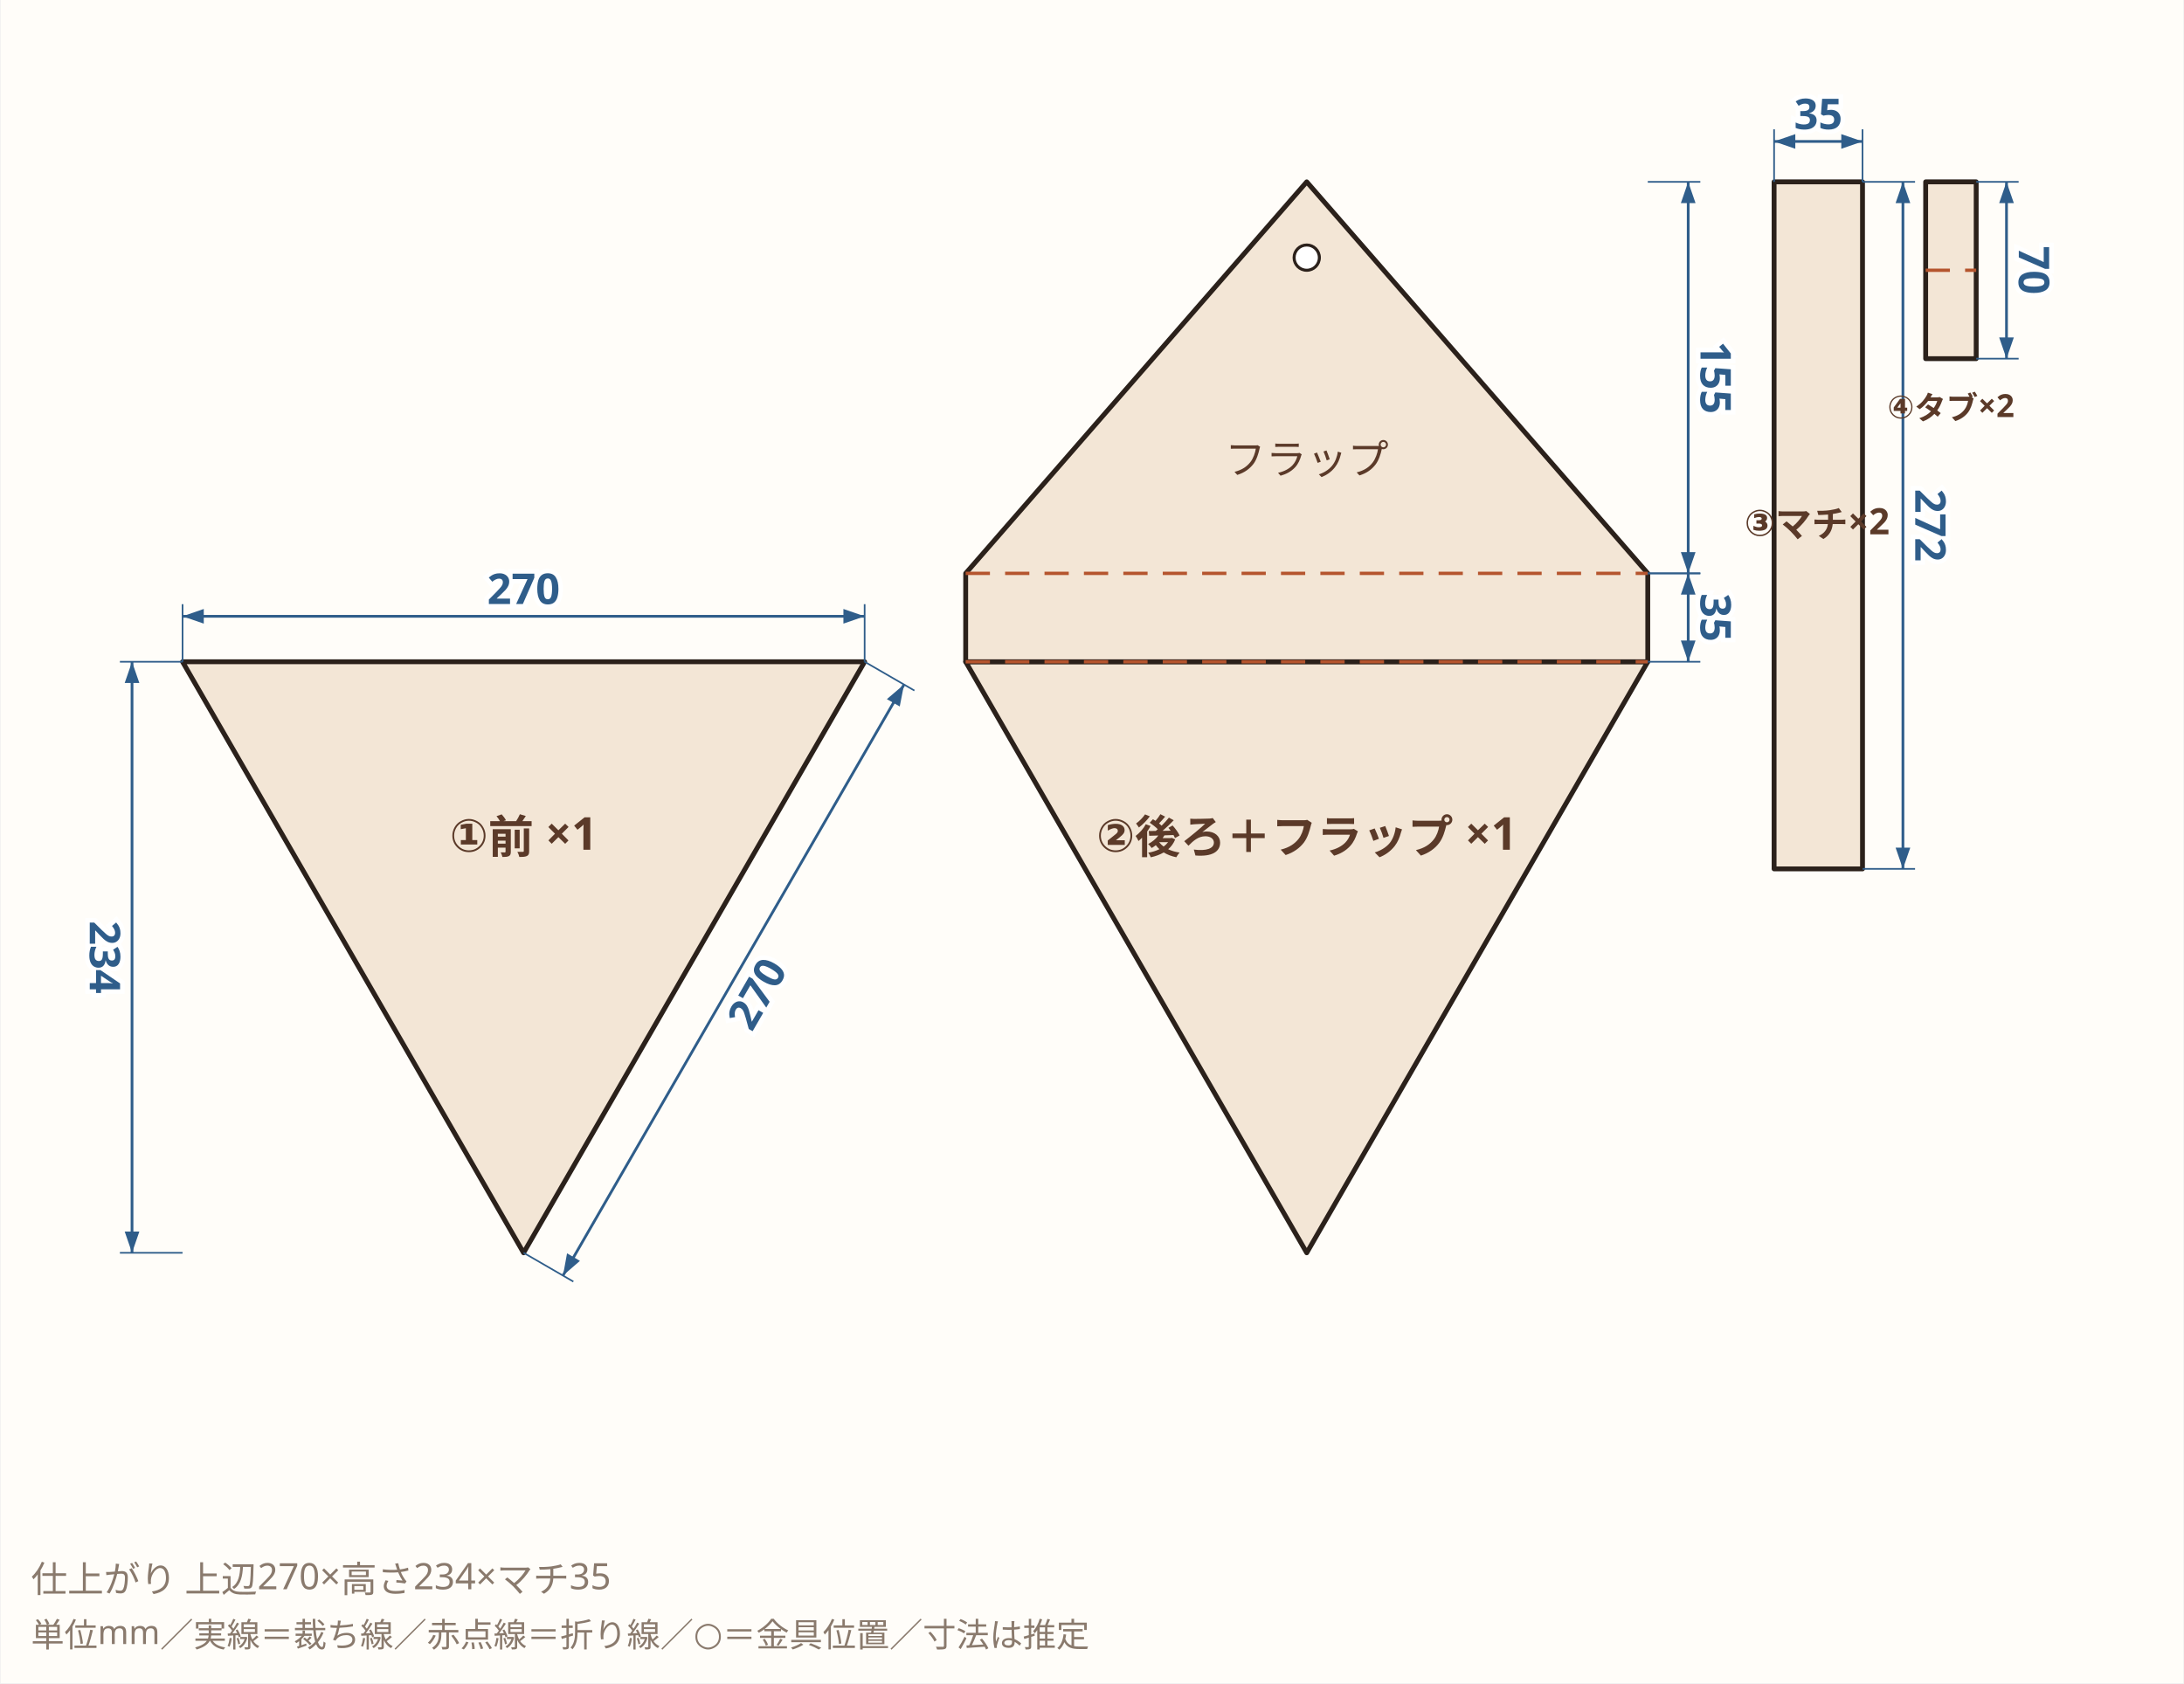
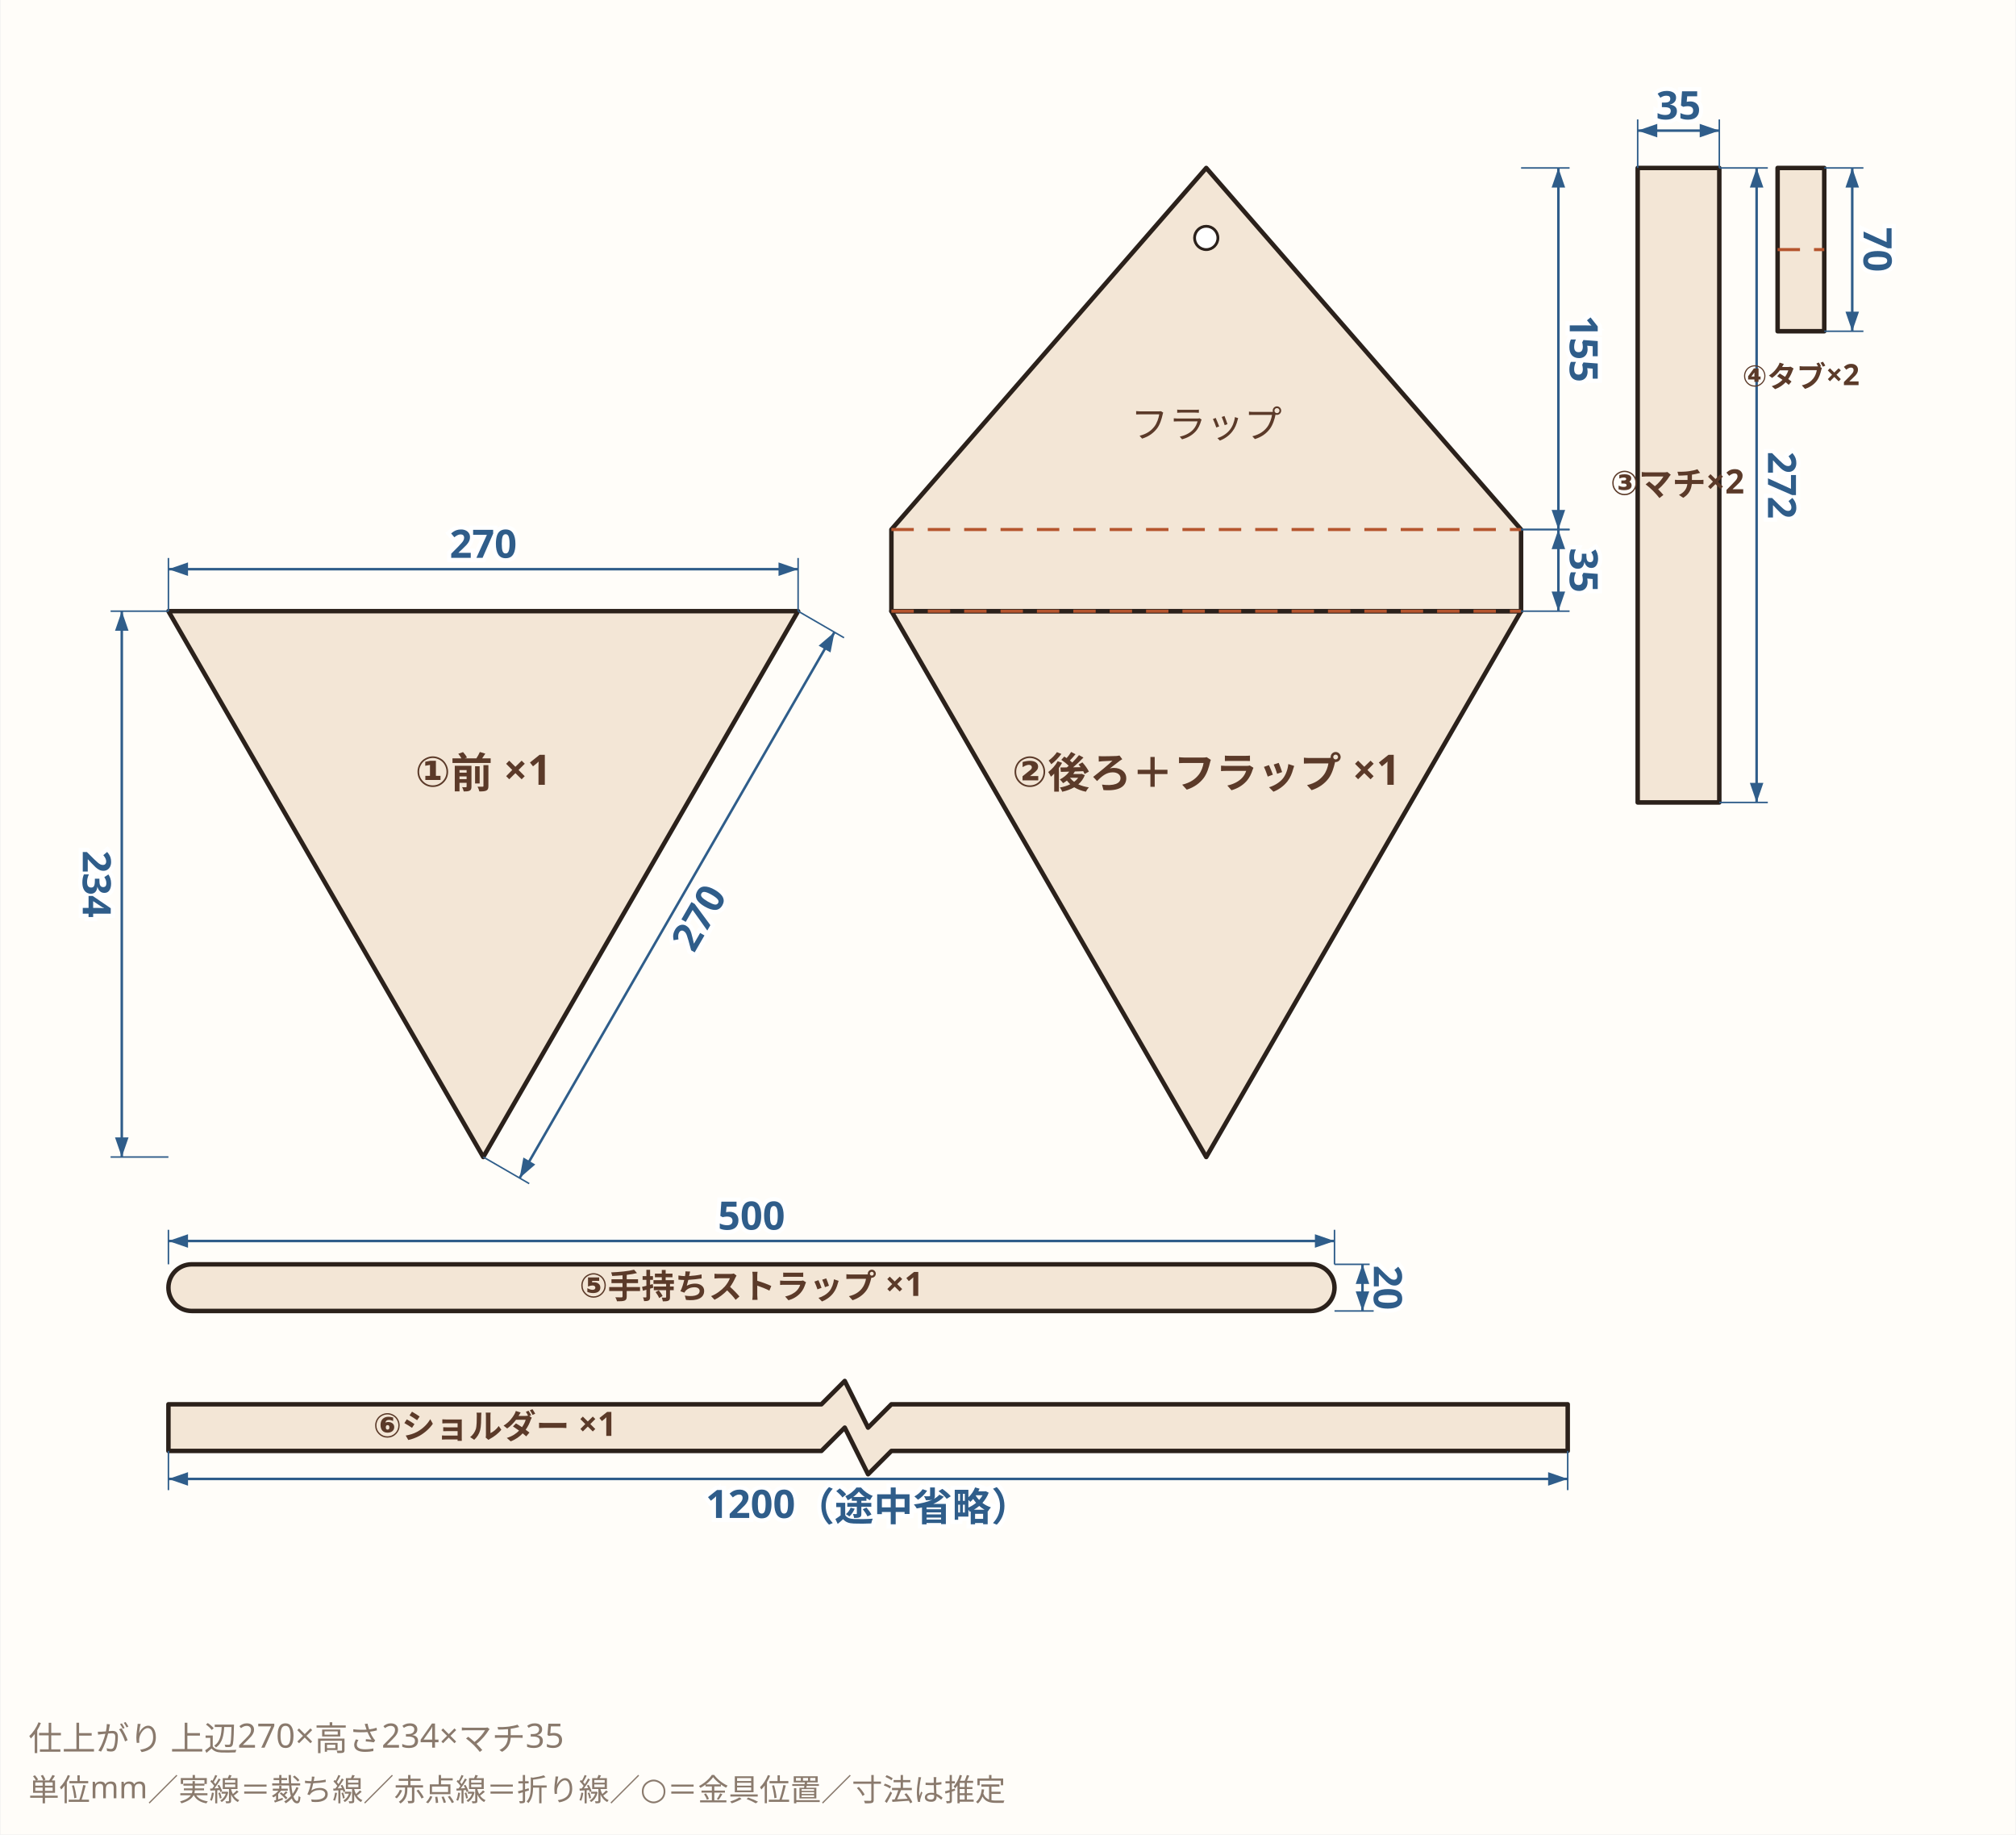
- <svg xmlns="http://www.w3.org/2000/svg" viewBox="-72.0 -72.0 864.0 666.4" width="864" height="666">
-   <rect x="-72.0" y="-72.0" width="864.0" height="666.4" fill="#fffdf9" />
+ <svg xmlns="http://www.w3.org/2000/svg" viewBox="-72.0 -72.0 864.0 786.4" width="864" height="786">
+   <rect x="-72.0" y="-72.0" width="864.0" height="786.4" fill="#fffdf9" />
  <path d="M0.0,190.0 L270.0,190.0 L135.0,424.0 Z" fill="#f3e6d6" stroke="#2b211b" stroke-width="1.92" stroke-linejoin="round" />
  <text x="135.0" y="260.0" font-size="18.0" fill="#5b3a29" text-anchor="middle" dominant-baseline="middle" font-weight="700" font-family="sans-serif">①前 ×1</text>
  <line x1="0.0" y1="190.0" x2="0.0" y2="167.2" stroke="#2f5d8a" stroke-width="0.65" />
  <line x1="270.0" y1="190.0" x2="270.0" y2="167.2" stroke="#2f5d8a" stroke-width="0.65" />
  <line x1="0.0" y1="172.0" x2="270.0" y2="172.0" stroke="#2f5d8a" stroke-width="1.08" />
  <path d="M0.0,172.0 L8.4,174.9 L8.4,169.1 Z" fill="#2f5d8a" />
  <path d="M270.0,172.0 L261.6,174.9 L261.6,169.1 Z" fill="#2f5d8a" />
  <text x="135.0" y="161.2" font-size="16.8" fill="#2f5d8a" text-anchor="middle" dominant-baseline="middle" font-family="sans-serif" font-weight="700" transform="rotate(0.0 135.0 161.2)" paint-order="stroke" stroke="#fff" stroke-width="3.6">270</text>
  <line x1="270.0" y1="190.0" x2="289.7" y2="201.4" stroke="#2f5d8a" stroke-width="0.65" />
  <line x1="135.0" y1="424.0" x2="154.7" y2="435.4" stroke="#2f5d8a" stroke-width="0.65" />
  <line x1="285.6" y1="199.0" x2="150.6" y2="433.0" stroke="#2f5d8a" stroke-width="1.08" />
  <path d="M285.6,199.0 L278.8,204.8 L283.9,207.7 Z" fill="#2f5d8a" />
  <path d="M150.6,433.0 L152.2,424.2 L157.3,427.2 Z" fill="#2f5d8a" />
  <text x="227.4" y="321.4" font-size="16.8" fill="#2f5d8a" text-anchor="middle" dominant-baseline="middle" font-family="sans-serif" font-weight="700" transform="rotate(300.0 227.4 321.4)" paint-order="stroke" stroke="#fff" stroke-width="3.6">270</text>
  <line x1="0.0" y1="190.0" x2="-24.8" y2="190.0" stroke="#2f5d8a" stroke-width="0.65" />
  <line x1="0.0" y1="424.0" x2="-24.8" y2="424.0" stroke="#2f5d8a" stroke-width="0.65" />
  <line x1="-20.0" y1="190.0" x2="-20.0" y2="424.0" stroke="#2f5d8a" stroke-width="1.08" />
  <path d="M-20.0,190.0 L-22.9,198.4 L-17.1,198.4 Z" fill="#2f5d8a" />
  <path d="M-20.0,424.0 L-22.9,415.6 L-17.1,415.6 Z" fill="#2f5d8a" />
  <text x="-30.8" y="307.0" font-size="16.8" fill="#2f5d8a" text-anchor="middle" dominant-baseline="middle" font-family="sans-serif" font-weight="700" transform="rotate(90.0 -30.8 307.0)" paint-order="stroke" stroke="#fff" stroke-width="3.6">234</text>
  <path d="M310.0,190.0 L580.0,190.0 L445.0,424.0 Z" fill="#f3e6d6" stroke="#2b211b" stroke-width="1.92" stroke-linejoin="round" />
  <path d="M310,190 L310,155 L445,0 L580,155 L580,190 Z" fill="#f3e6d6" stroke="#2b211b" stroke-width="1.92" stroke-linejoin="round" />
  <line x1="310" y1="190" x2="580" y2="190" stroke="#b5552e" stroke-width="1.32" stroke-dasharray="9.6 6.0" />
  <line x1="310" y1="155" x2="580" y2="155" stroke="#b5552e" stroke-width="1.32" stroke-dasharray="9.6 6.0" />
  <text x="445.0" y="260.0" font-size="18.0" fill="#5b3a29" text-anchor="middle" dominant-baseline="middle" font-weight="700" font-family="sans-serif">②後ろ＋フラップ ×1</text>
  <text x="445.0" y="110.0" font-size="16.2" fill="#5b3a29" text-anchor="middle" dominant-baseline="middle" font-weight="400" font-family="sans-serif">フラップ</text>
  <line x1="580.0" y1="155.0" x2="600.8" y2="155.0" stroke="#2f5d8a" stroke-width="0.65" />
  <line x1="580.0" y1="190.0" x2="600.8" y2="190.0" stroke="#2f5d8a" stroke-width="0.65" />
  <line x1="596.0" y1="155.0" x2="596.0" y2="190.0" stroke="#2f5d8a" stroke-width="1.08" />
  <path d="M596.0,155.0 L593.1,163.4 L598.9,163.4 Z" fill="#2f5d8a" />
  <path d="M596.0,190.0 L593.1,181.6 L598.9,181.6 Z" fill="#2f5d8a" />
  <text x="606.8" y="172.5" font-size="16.8" fill="#2f5d8a" text-anchor="middle" dominant-baseline="middle" font-family="sans-serif" font-weight="700" transform="rotate(90.0 606.8 172.5)" paint-order="stroke" stroke="#fff" stroke-width="3.6">35</text>
  <line x1="580.0" y1="0.0" x2="600.8" y2="0.0" stroke="#2f5d8a" stroke-width="0.65" />
  <line x1="580.0" y1="155.0" x2="600.8" y2="155.0" stroke="#2f5d8a" stroke-width="0.65" />
  <line x1="596.0" y1="0.0" x2="596.0" y2="155.0" stroke="#2f5d8a" stroke-width="1.08" />
  <path d="M596.0,0.0 L593.1,8.4 L598.9,8.4 Z" fill="#2f5d8a" />
  <path d="M596.0,155.0 L593.1,146.6 L598.9,146.6 Z" fill="#2f5d8a" />
  <text x="606.8" y="77.5" font-size="16.8" fill="#2f5d8a" text-anchor="middle" dominant-baseline="middle" font-family="sans-serif" font-weight="700" transform="rotate(90.0 606.8 77.5)" paint-order="stroke" stroke="#fff" stroke-width="3.6">155</text>
  <circle cx="445" cy="30" r="5" fill="#fff" stroke="#2b211b" stroke-width="1.20" />
  <path d="M630,0 L665,0 L665,272 L630,272 Z" fill="#f3e6d6" stroke="#2b211b" stroke-width="1.92" stroke-linejoin="round" />
  <text x="647.0" y="136.0" font-size="14.4" fill="#5b3a29" text-anchor="middle" dominant-baseline="middle" font-weight="700" font-family="sans-serif">③マチ×2</text>
  <line x1="630.0" y1="0.0" x2="630.0" y2="-20.8" stroke="#2f5d8a" stroke-width="0.65" />
  <line x1="665.0" y1="0.0" x2="665.0" y2="-20.8" stroke="#2f5d8a" stroke-width="0.65" />
  <line x1="630.0" y1="-16.0" x2="665.0" y2="-16.0" stroke="#2f5d8a" stroke-width="1.08" />
  <path d="M630.0,-16.0 L638.4,-13.1 L638.4,-18.9 Z" fill="#2f5d8a" />
  <path d="M665.0,-16.0 L656.6,-13.1 L656.6,-18.9 Z" fill="#2f5d8a" />
  <text x="647.5" y="-26.8" font-size="16.8" fill="#2f5d8a" text-anchor="middle" dominant-baseline="middle" font-family="sans-serif" font-weight="700" transform="rotate(0.0 647.5 -26.8)" paint-order="stroke" stroke="#fff" stroke-width="3.6">35</text>
  <line x1="665.0" y1="0.0" x2="685.8" y2="0.0" stroke="#2f5d8a" stroke-width="0.65" />
  <line x1="665.0" y1="272.0" x2="685.8" y2="272.0" stroke="#2f5d8a" stroke-width="0.65" />
  <line x1="681.0" y1="0.0" x2="681.0" y2="272.0" stroke="#2f5d8a" stroke-width="1.08" />
  <path d="M681.0,0.0 L678.1,8.4 L683.9,8.4 Z" fill="#2f5d8a" />
  <path d="M681.0,272.0 L678.1,263.6 L683.9,263.6 Z" fill="#2f5d8a" />
  <text x="691.8" y="136.0" font-size="16.8" fill="#2f5d8a" text-anchor="middle" dominant-baseline="middle" font-family="sans-serif" font-weight="700" transform="rotate(90.0 691.8 136.0)" paint-order="stroke" stroke="#fff" stroke-width="3.6">272</text>
  <path d="M690,0 L710,0 L710,70 L690,70 Z" fill="#f3e6d6" stroke="#2b211b" stroke-width="1.92" stroke-linejoin="round" />
  <line x1="690" y1="35" x2="710" y2="35" stroke="#b5552e" stroke-width="1.32" stroke-dasharray="9.6 6.0" />
  <text x="700.0" y="90.0" font-size="12.6" fill="#5b3a29" text-anchor="middle" dominant-baseline="middle" font-weight="700" font-family="sans-serif">④タブ×2</text>
  <line x1="710.0" y1="0.0" x2="726.8" y2="0.0" stroke="#2f5d8a" stroke-width="0.65" />
  <line x1="710.0" y1="70.0" x2="726.8" y2="70.0" stroke="#2f5d8a" stroke-width="0.65" />
  <line x1="722.0" y1="0.0" x2="722.0" y2="70.0" stroke="#2f5d8a" stroke-width="1.08" />
  <path d="M722.0,0.0 L719.1,8.4 L724.9,8.4 Z" fill="#2f5d8a" />
  <path d="M722.0,70.0 L719.1,61.6 L724.9,61.6 Z" fill="#2f5d8a" />
  <text x="732.8" y="35.0" font-size="16.8" fill="#2f5d8a" text-anchor="middle" dominant-baseline="middle" font-family="sans-serif" font-weight="700" transform="rotate(90.0 732.8 35.0)" paint-order="stroke" stroke="#fff" stroke-width="3.6">70</text>
-   <text x="-60.0" y="558.4" font-size="14.4" fill="#8a7a6d" font-family="sans-serif">仕上がり 上辺270×高さ234×マチ35</text>
-   <text x="-60.0" y="580.0" font-size="13.2" fill="#8a7a6d" font-family="sans-serif">単位mm／実線＝裁ち線／赤点線＝折り線／○＝金具位置／寸法は推定</text>
+   <path d="M10,470 L490,470 A10,10 0 0 1 500,480 L500,480 A10,10 0 0 1 490,490 L10,490 A10,10 0 0 1 0,480 L0,480 A10,10 0 0 1 10,470 Z" fill="#f3e6d6" stroke="#2b211b" stroke-width="1.92" stroke-linejoin="round" />
+   <text x="250.0" y="480.0" font-size="14.4" fill="#5b3a29" text-anchor="middle" dominant-baseline="middle" font-weight="700" font-family="sans-serif">⑤手持ちストラップ ×1</text>
+   <line x1="0.0" y1="470.0" x2="0.0" y2="455.2" stroke="#2f5d8a" stroke-width="0.65" />
+   <line x1="500.0" y1="470.0" x2="500.0" y2="455.2" stroke="#2f5d8a" stroke-width="0.65" />
+   <line x1="0.0" y1="460.0" x2="500.0" y2="460.0" stroke="#2f5d8a" stroke-width="1.08" />
+   <path d="M0.0,460.0 L8.4,462.9 L8.4,457.1 Z" fill="#2f5d8a" />
+   <path d="M500.0,460.0 L491.6,462.9 L491.6,457.1 Z" fill="#2f5d8a" />
+   <text x="250.0" y="449.2" font-size="16.8" fill="#2f5d8a" text-anchor="middle" dominant-baseline="middle" font-family="sans-serif" font-weight="700" transform="rotate(0.0 250.0 449.2)" paint-order="stroke" stroke="#fff" stroke-width="3.6">500</text>
+   <line x1="500.0" y1="470.0" x2="516.8" y2="470.0" stroke="#2f5d8a" stroke-width="0.65" />
+   <line x1="500.0" y1="490.0" x2="516.8" y2="490.0" stroke="#2f5d8a" stroke-width="0.65" />
+   <line x1="512.0" y1="470.0" x2="512.0" y2="490.0" stroke="#2f5d8a" stroke-width="1.08" />
+   <path d="M512.0,470.0 L509.1,478.4 L514.9,478.4 Z" fill="#2f5d8a" />
+   <path d="M512.0,490.0 L509.1,481.6 L514.9,481.6 Z" fill="#2f5d8a" />
+   <text x="522.8" y="480.0" font-size="16.8" fill="#2f5d8a" text-anchor="middle" dominant-baseline="middle" font-family="sans-serif" font-weight="700" transform="rotate(90.0 522.8 480.0)" paint-order="stroke" stroke="#fff" stroke-width="3.6">20</text>
+   <path d="M0,530 L280,530 L290,520 L300,540 L310,530 L600,530 L600,550 L310,550 L300,560 L290,540 L280,550 L0,550 Z" fill="#f3e6d6" stroke="#2b211b" stroke-width="1.92" stroke-linejoin="round" />
+   <text x="140.0" y="540.0" font-size="14.4" fill="#5b3a29" text-anchor="middle" dominant-baseline="middle" font-weight="700" font-family="sans-serif">⑥ショルダー ×1</text>
+   <line x1="0.0" y1="550.0" x2="0.0" y2="566.8" stroke="#2f5d8a" stroke-width="0.65" />
+   <line x1="600.0" y1="550.0" x2="600.0" y2="566.8" stroke="#2f5d8a" stroke-width="0.65" />
+   <line x1="0.0" y1="562.0" x2="600.0" y2="562.0" stroke="#2f5d8a" stroke-width="1.08" />
+   <path d="M0.0,562.0 L8.4,564.9 L8.4,559.1 Z" fill="#2f5d8a" />
+   <path d="M600.0,562.0 L591.6,564.9 L591.6,559.1 Z" fill="#2f5d8a" />
+   <text x="300.0" y="572.8" font-size="16.8" fill="#2f5d8a" text-anchor="middle" dominant-baseline="middle" font-family="sans-serif" font-weight="700" transform="rotate(0.0 300.0 572.8)" paint-order="stroke" stroke="#fff" stroke-width="3.6">1200（途中省略）</text>
+   <text x="-60.0" y="678.4" font-size="14.4" fill="#8a7a6d" font-family="sans-serif">仕上がり 上辺270×高さ234×マチ35</text>
+   <text x="-60.0" y="700.0" font-size="13.2" fill="#8a7a6d" font-family="sans-serif">単位mm／実線＝裁ち線／赤点線＝折り線／○＝金具位置／寸法は推定</text>
</svg>
